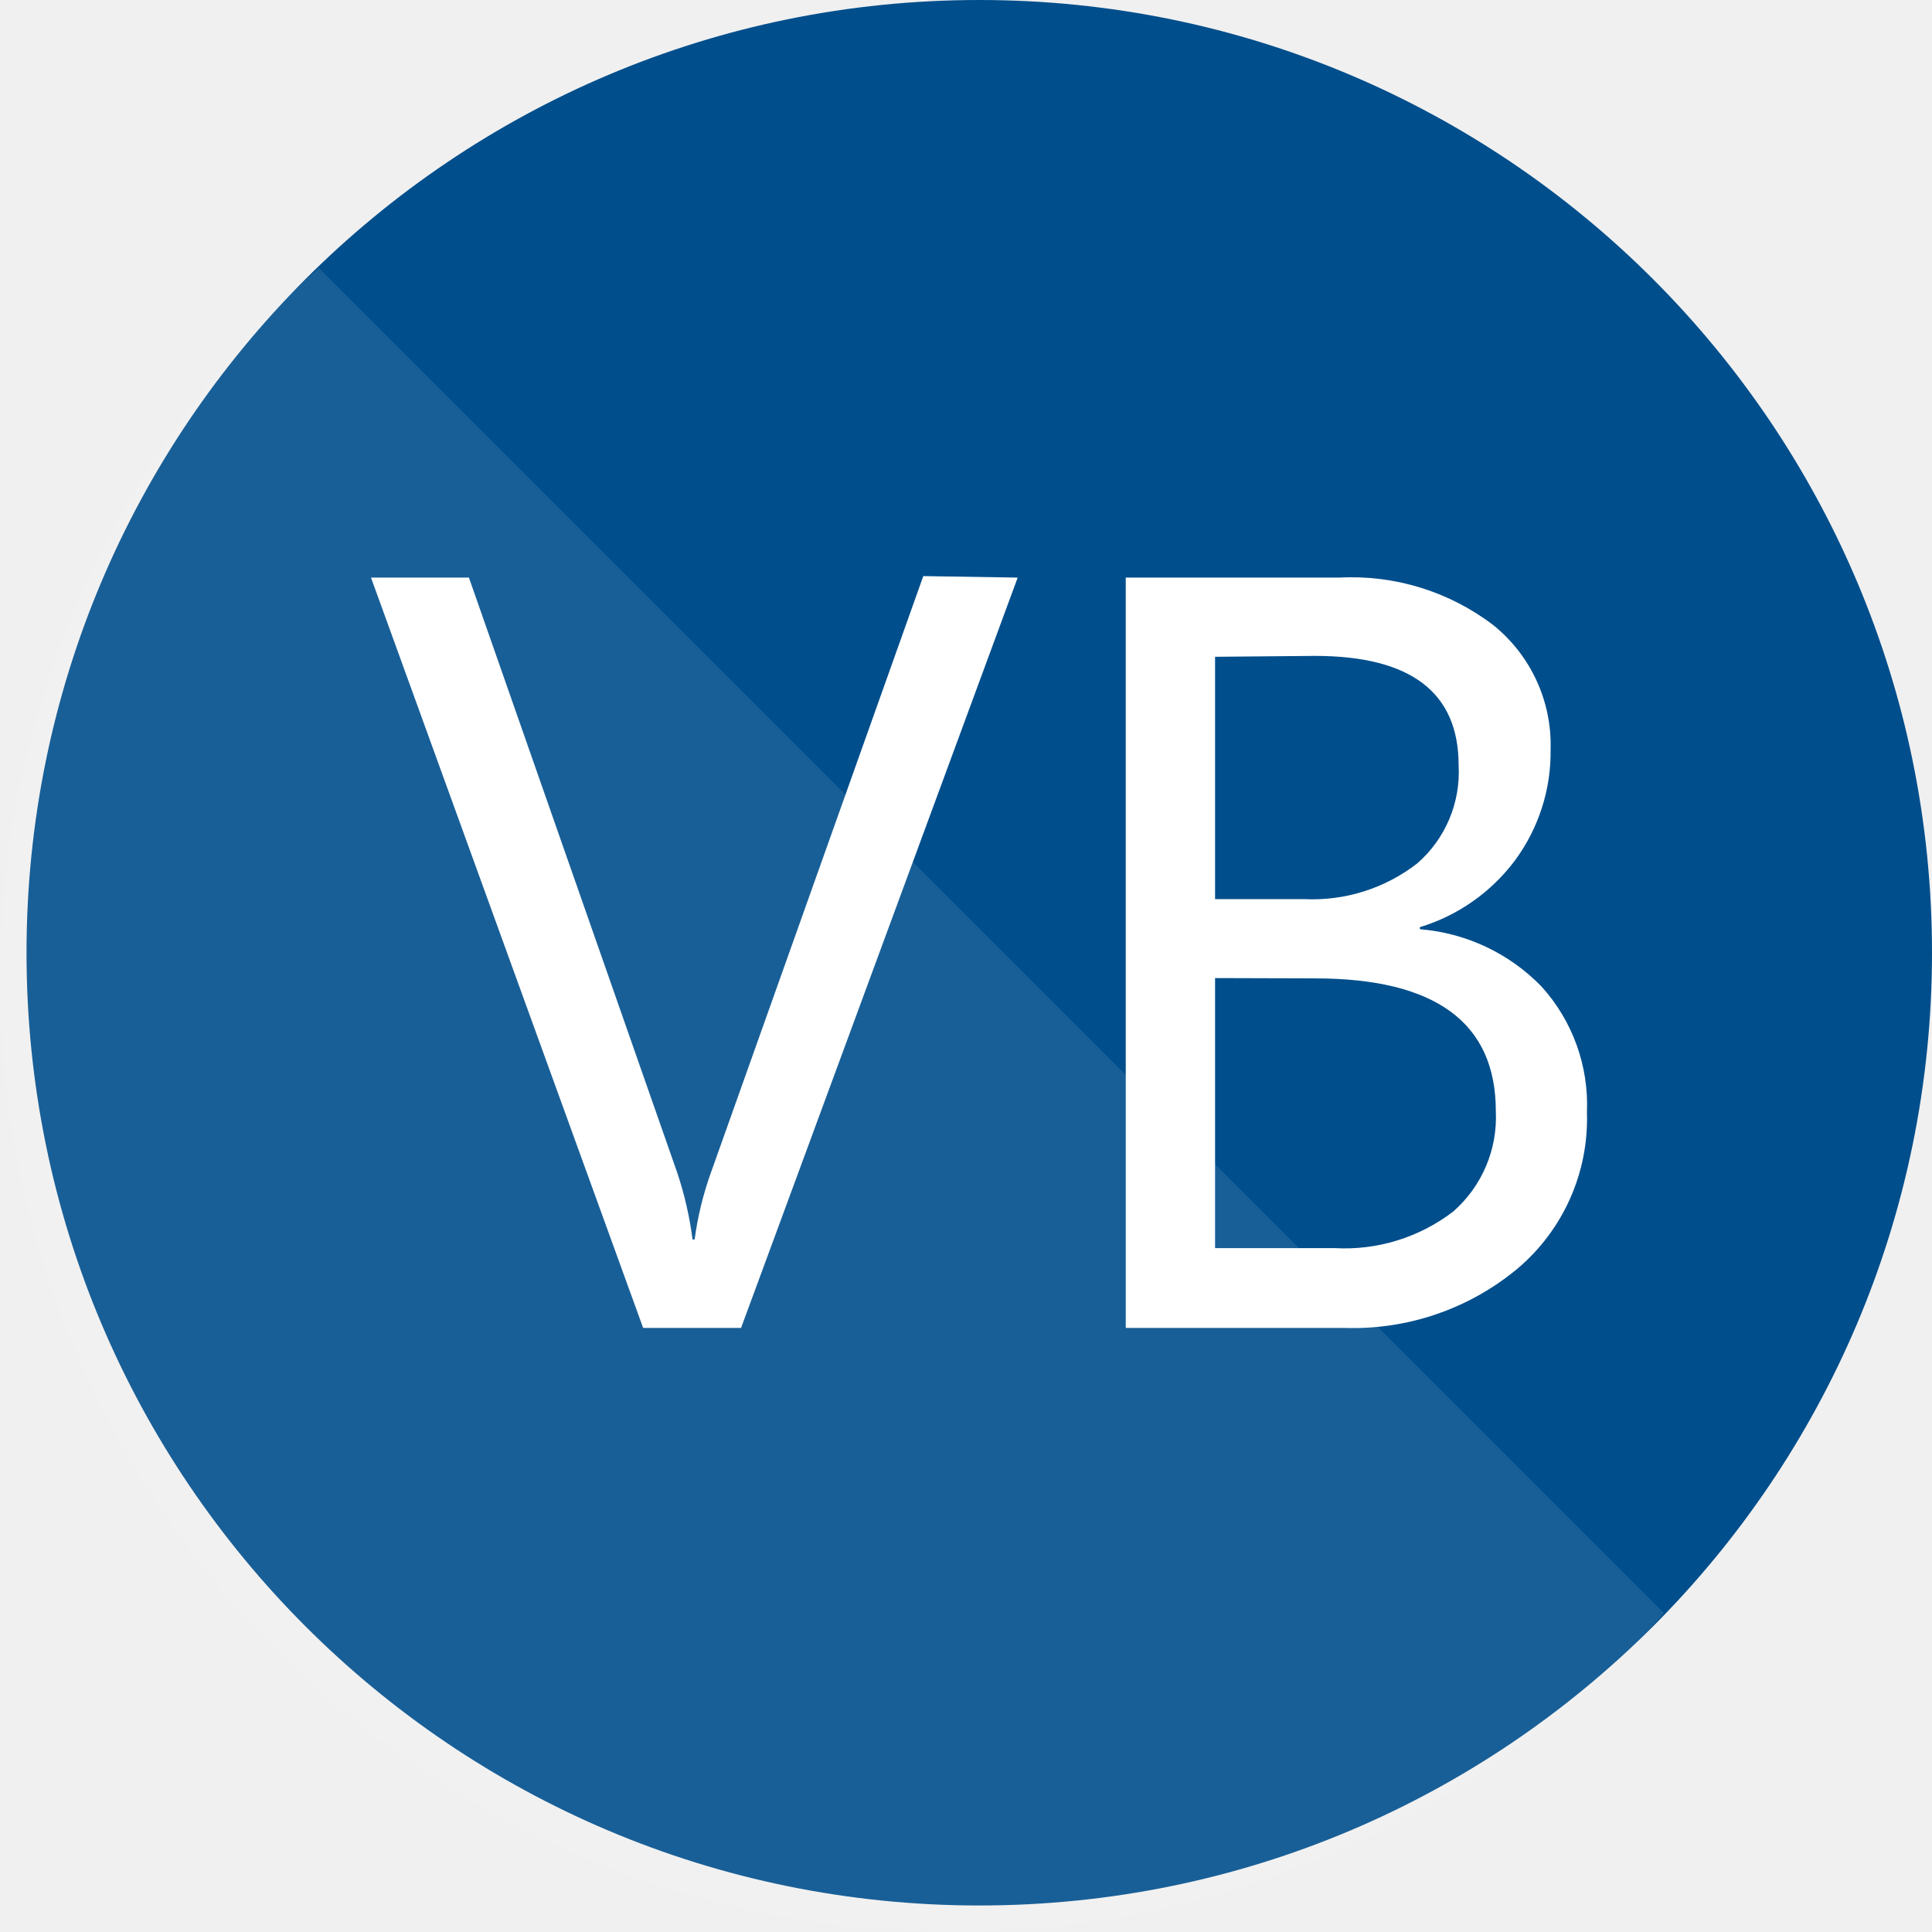
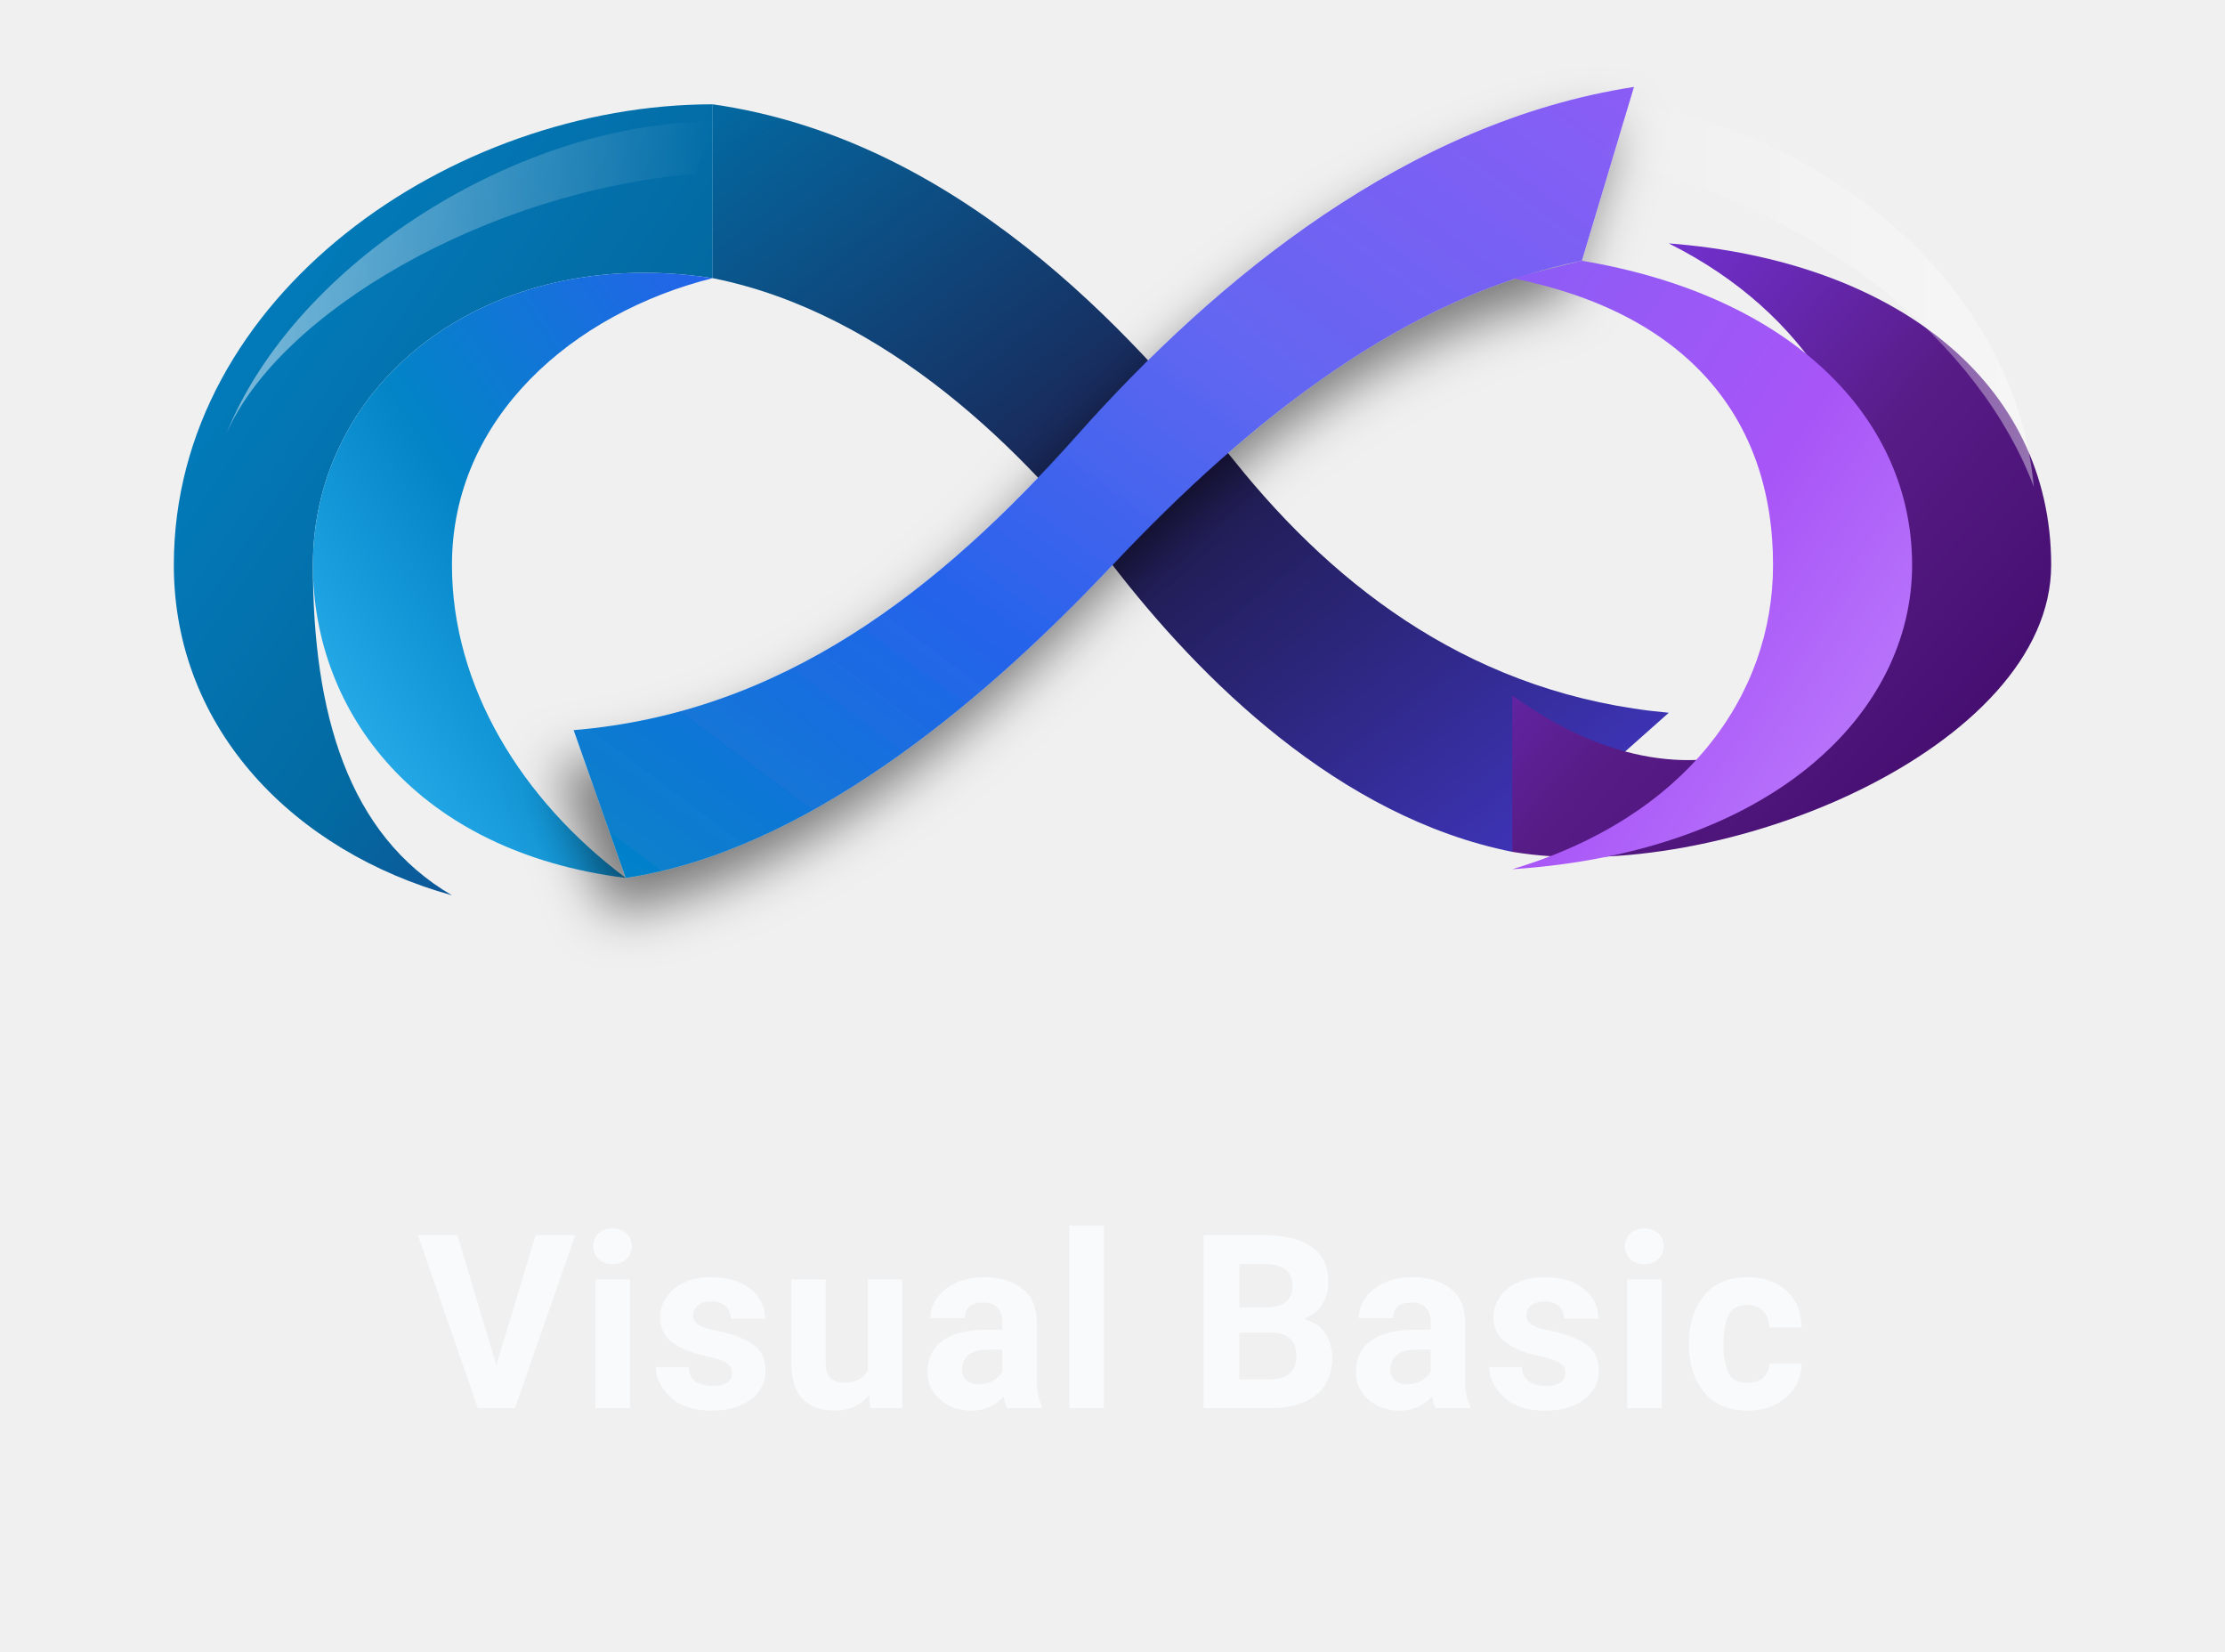
- <svg xmlns="http://www.w3.org/2000/svg" viewBox="0 0 128 128">
-   <path d="M128 63.121a63.121 63.121 0 01-63.121 63.122A63.121 63.121 0 011.757 63.121 63.121 63.121 0 0164.879 0 63.121 63.121 0 01128 63.121z" fill="#004e8c" />
-   <path d="M21.127 17.753a63.121 63.121 0 1089.12 89.12z" opacity=".1" fill="#fff" />
-   <path d="M61.17 38.168L47.125 77.619a21.698 21.698 0 00-1.104 4.498h-.138a23.414 23.414 0 00-1.006-4.398L31.068 38.268H24.58l18.03 49.709h6.488l18.326-49.71-6.254-.099zm13.414.1v49.709h14.44a17.043 17.043 0 0011.538-3.946 13 13 0 004.577-10.336 11.677 11.677 0 00-3.018-8.345 12.644 12.644 0 00-8.049-3.787v-.137a12.348 12.348 0 006.313-4.44 12.092 12.092 0 002.347-7.338 10.198 10.198 0 00-3.787-8.224 15.465 15.465 0 00-10.218-3.156H74.584zm12.525 5.187c6.352 0 9.528 2.414 9.528 7.24a8.028 8.028 0 01-2.742 6.508 11.322 11.322 0 01-7.477 2.367h-5.916V43.514l6.607-.059zM80.502 64.8l6.607.02c7.996 0 11.993 2.931 11.993 8.796a8.304 8.304 0 01-2.82 6.649 11.835 11.835 0 01-7.891 2.425h-7.889V64.8z" fill="#fff" />
+ <svg xmlns="http://www.w3.org/2000/svg" viewBox="0 0 256 190" width="100%" height="100%">
+   <defs>
+     <linearGradient id="leftFront" x1="0%" y1="100%" x2="100%" y2="0%">
+       <stop offset="0%" stop-color="#38bdf8" />
+       <stop offset="50%" stop-color="#0284c7" />
+       <stop offset="100%" stop-color="#2563eb" />
+     </linearGradient>
+     <linearGradient id="leftInner" x1="0%" y1="0%" x2="100%" y2="100%">
+       <stop offset="0%" stop-color="#0284c7" />
+       <stop offset="60%" stop-color="#0369a1" />
+       <stop offset="100%" stop-color="#1e3a8a" />
+     </linearGradient>
+     <linearGradient id="centerOverpass" x1="0%" y1="100%" x2="100%" y2="0%">
+       <stop offset="0%" stop-color="#0284c7" />
+       <stop offset="35%" stop-color="#2563eb" />
+       <stop offset="65%" stop-color="#6366f1" />
+       <stop offset="100%" stop-color="#8b5cf6" />
+     </linearGradient>
+     <linearGradient id="centerUnderpass" x1="100%" y1="100%" x2="0%" y2="0%">
+       <stop offset="0%" stop-color="#4338ca" />
+       <stop offset="50%" stop-color="#1e1b4b" />
+       <stop offset="100%" stop-color="#0369a1" />
+     </linearGradient>
+     <linearGradient id="rightFront" x1="0%" y1="0%" x2="100%" y2="100%">
+       <stop offset="0%" stop-color="#8b5cf6" />
+       <stop offset="50%" stop-color="#a855f7" />
+       <stop offset="100%" stop-color="#c084fc" />
+     </linearGradient>
+     <linearGradient id="rightInner" x1="0%" y1="0%" x2="100%" y2="100%">
+       <stop offset="0%" stop-color="#7c3aed" />
+       <stop offset="50%" stop-color="#581c87" />
+       <stop offset="100%" stop-color="#3b0764" />
+     </linearGradient>
+     <linearGradient id="highlightBlue" x1="0%" y1="0%" x2="100%" y2="0%">
+       <stop offset="0%" stop-color="#ffffff" stop-opacity="0.8" />
+       <stop offset="100%" stop-color="#ffffff" stop-opacity="0" />
+     </linearGradient>
+     <linearGradient id="highlightPurple" x1="100%" y1="0%" x2="0%" y2="0%">
+       <stop offset="0%" stop-color="#ffffff" stop-opacity="0.8" />
+       <stop offset="100%" stop-color="#ffffff" stop-opacity="0" />
+     </linearGradient>
+     <filter id="crossoverShadow" x="-20%" y="-20%" width="140%" height="140%">
+       <feDropShadow dx="-2" dy="4" stdDeviation="3" flood-color="#000000" flood-opacity="0.5" />
+     </filter>
+   </defs>
+   <g id="infinityRibbon">
+     <path d="M174 98 C154 94 138 78 128 65 C118 52 102 36 82 32 L82 12 C110 16 130 38 142 53 C154 68 170 80 192 82 Z" fill="url(#centerUnderpass)" />
+     <path d="M82 12 C52 12 20 34 20 65 C20 84 34 98 52 103 C40 96 36 82 36 65 C36 44 56 28 82 32 Z" fill="url(#leftInner)" />
+     <path d="M82 32 C56 28 36 44 36 65 C36 82 48 98 72 101 C60 92 52 79 52 65 C52 48 66 36 82 32 Z" fill="url(#leftFront)" />
+     <path d="M82 14 C60 14 34 30 26 50 C32 36 56 22 80 20 Z" fill="url(#highlightBlue)" opacity="0.6" />
+     <path d="M174 98 C198 102 236 86 236 65 C236 44 218 30 192 28 C208 36 216 50 216 65 C216 84 196 96 174 80 Z" fill="url(#rightInner)" />
+     <g filter="url(#crossoverShadow)">
+       <path d="M72 101 C92 98 112 82 128 65 C144 48 162 34 182 30 L188 10 C162 14 140 32 124 50 C108 68 90 82 66 84 Z" fill="url(#centerOverpass)" />
+     </g>
+     <path d="M182 30 C206 34 220 48 220 65 C220 82 204 98 174 100 C194 94 204 80 204 65 C204 48 194 36 174 32 Z" fill="url(#rightFront)" />
+     <path d="M188 12 C212 16 232 34 234 56 C228 40 210 24 184 18 Z" fill="url(#highlightPurple)" opacity="0.5" />
+   </g>
+   <text x="128" y="162" text-anchor="middle" font-family="system-ui, -apple-system, 'Segoe UI', Roboto, sans-serif" font-weight="700" font-size="28" fill="#f8fafc" letter-spacing="0.5">Visual Basic</text>
</svg>
